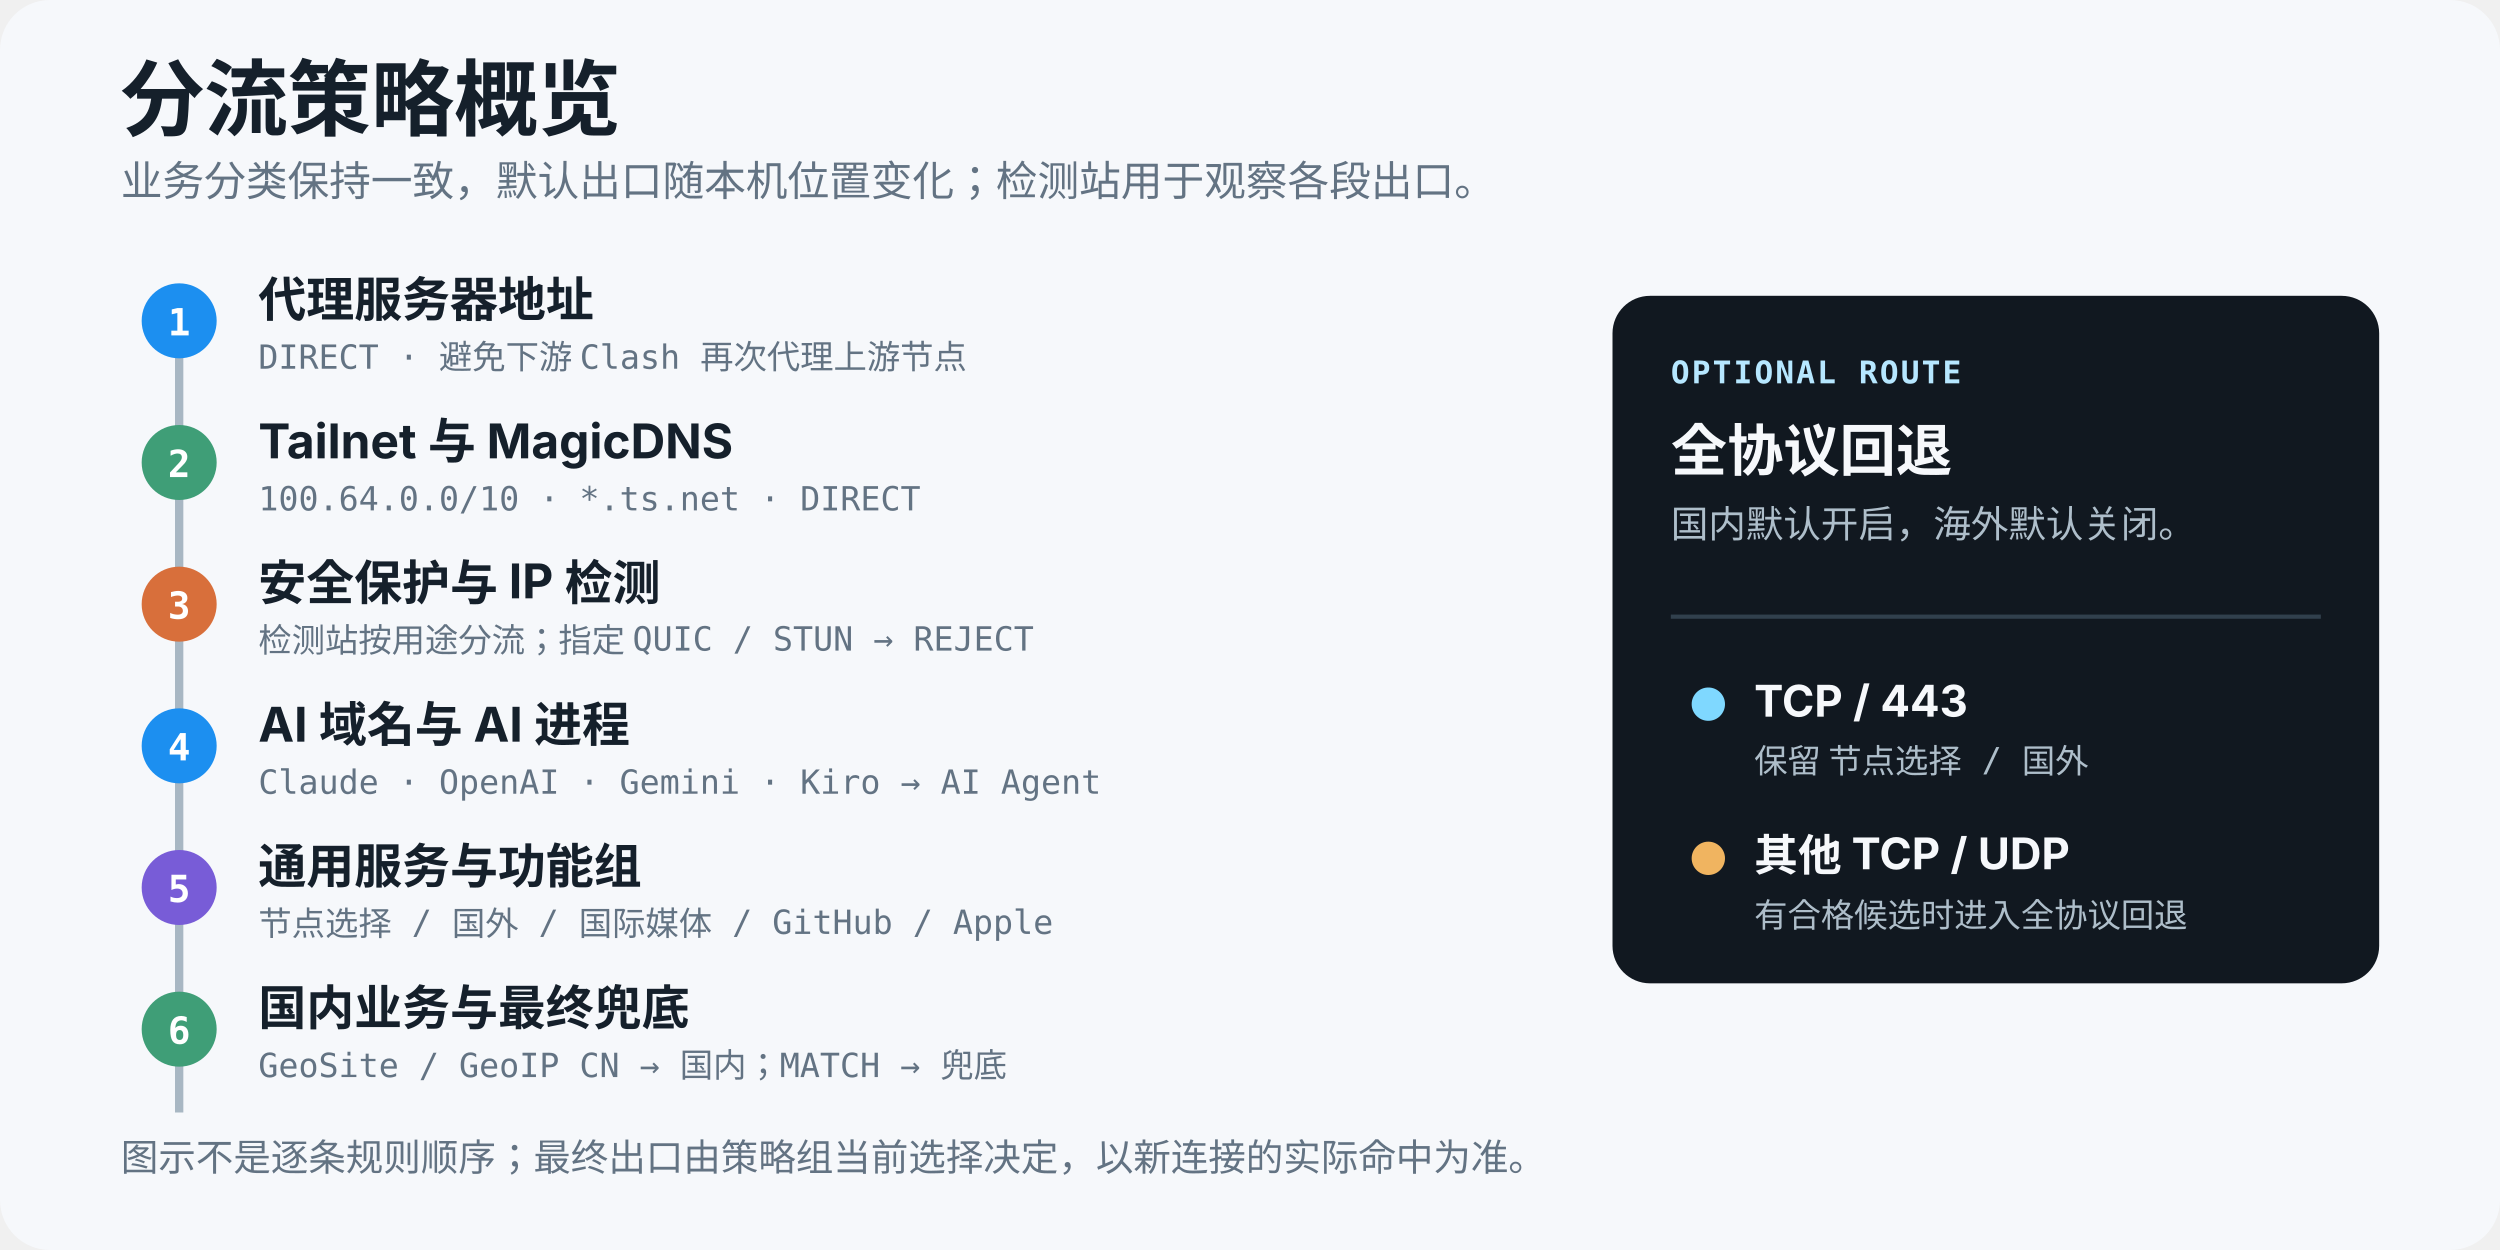
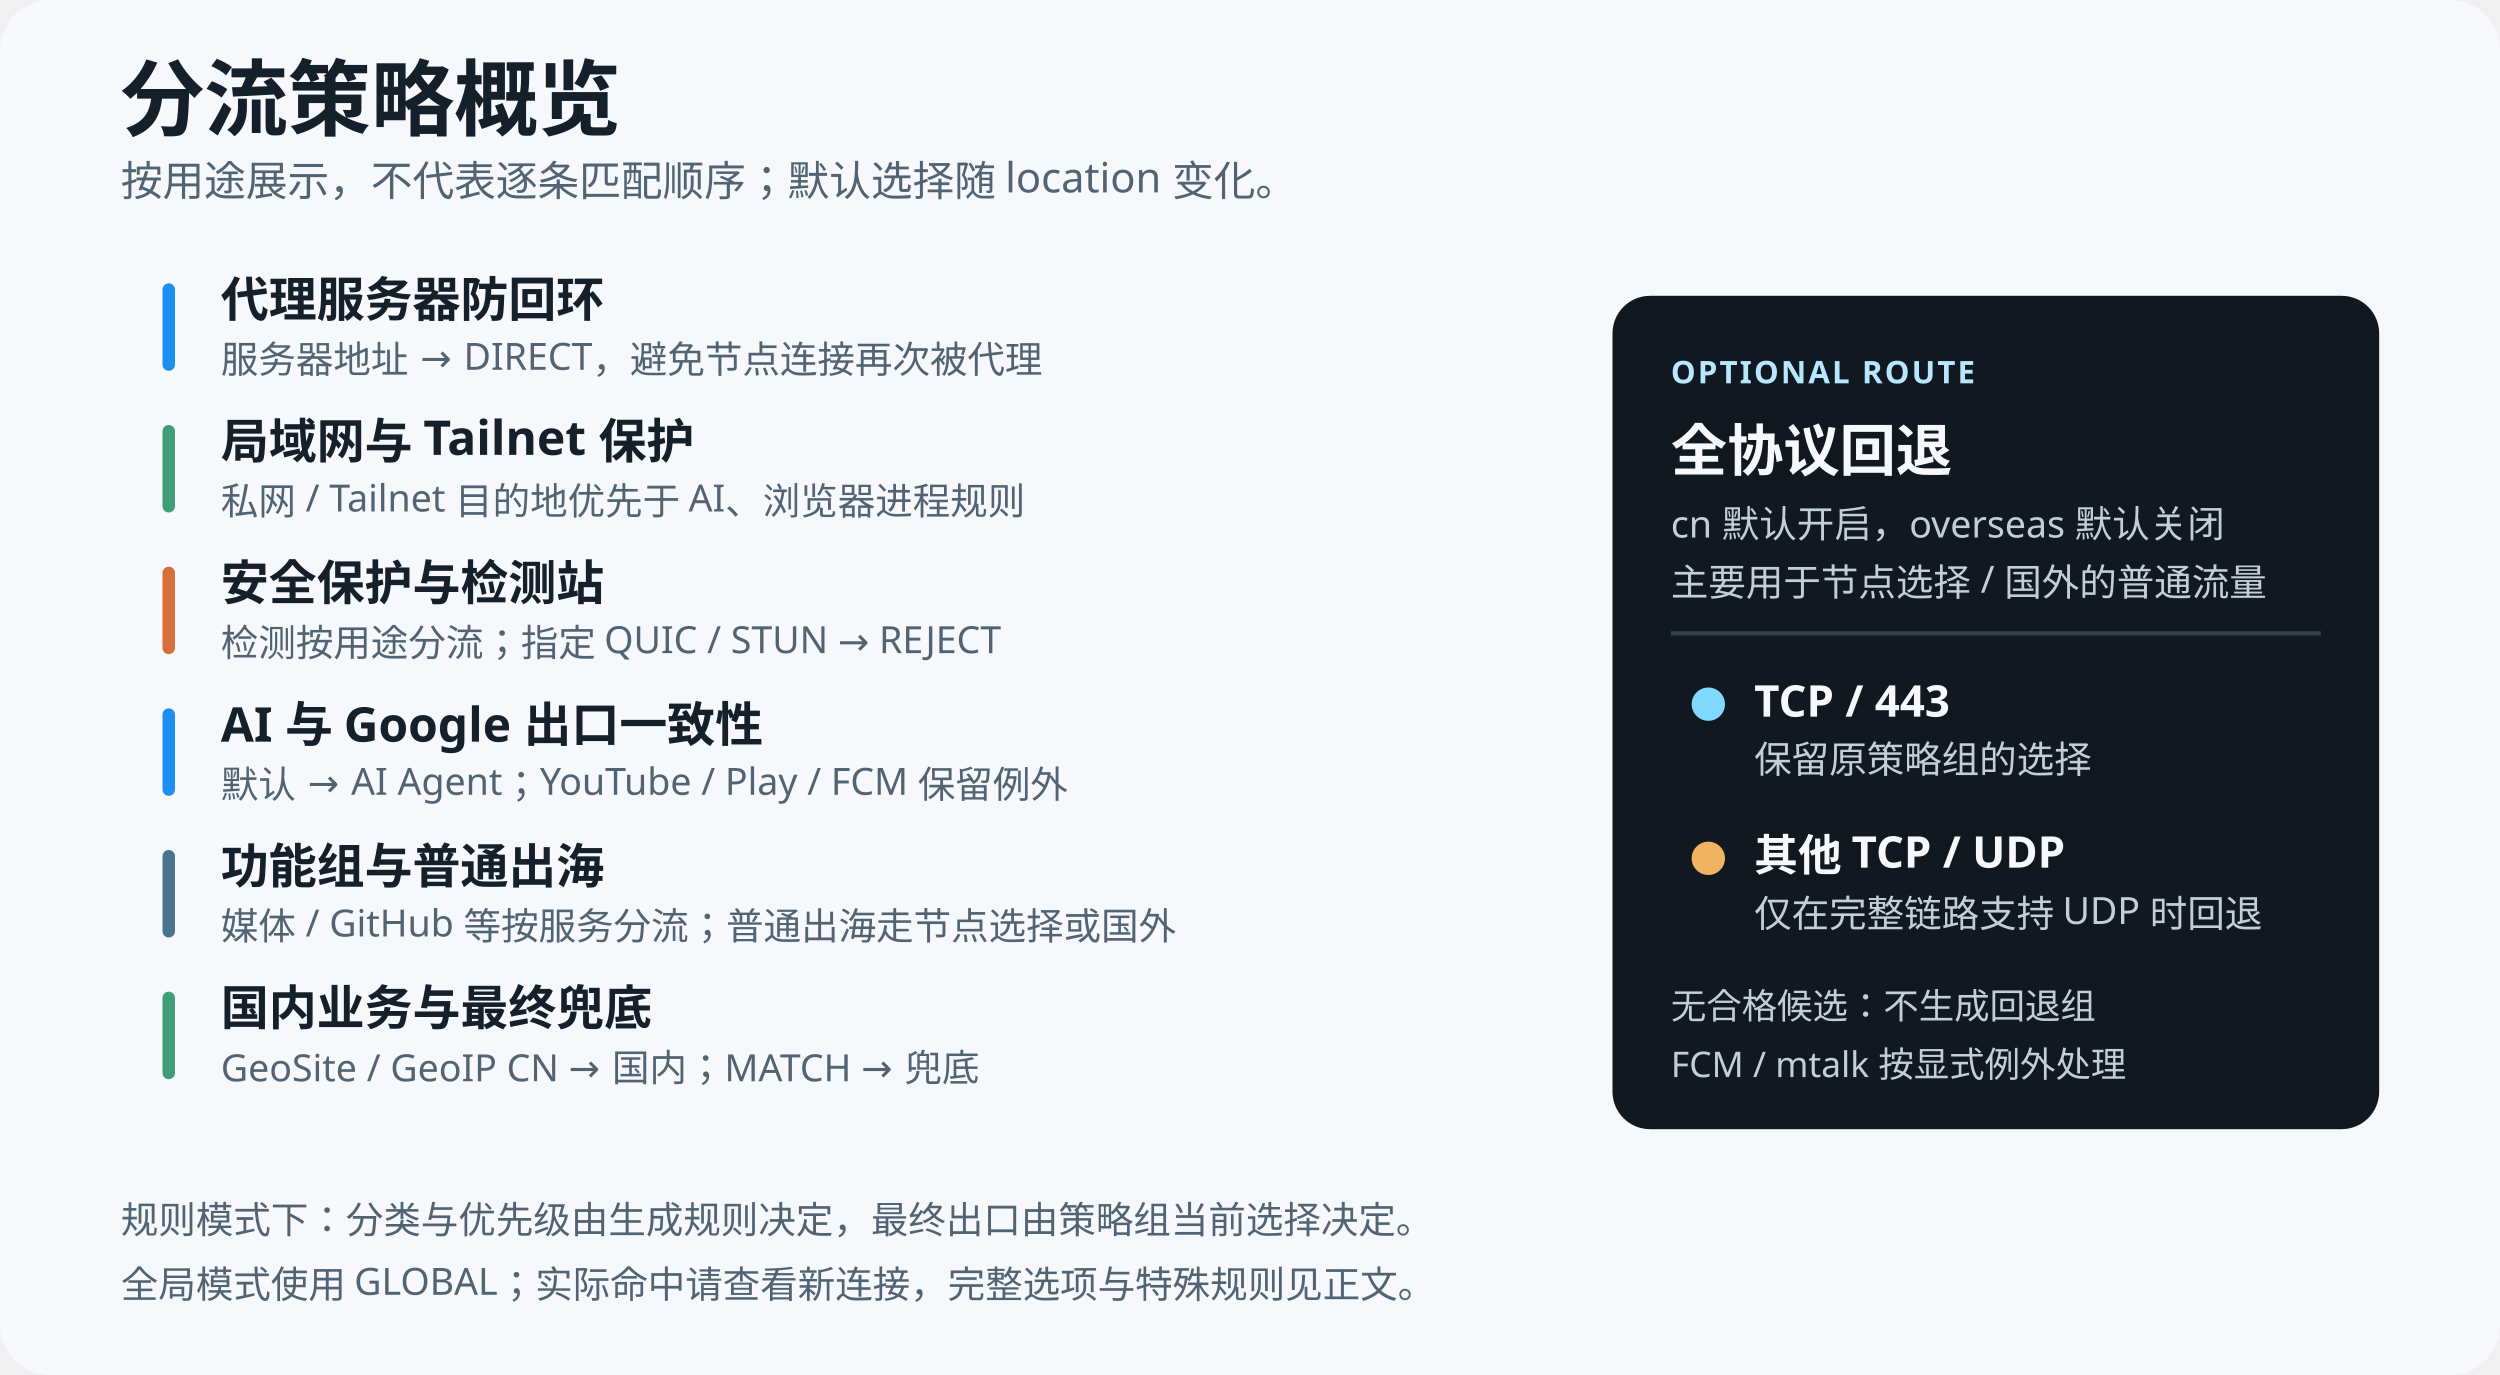
- <svg xmlns="http://www.w3.org/2000/svg" width="1200" height="600" viewBox="0 0 1200 600" role="img" aria-labelledby="title desc">
-   <rect width="1200" height="600" rx="24" fill="#F6F8FB" />
-   <text x="58" y="62" fill="#15202B" font-family="-apple-system, BlinkMacSystemFont, 'Segoe UI', 'PingFang SC', sans-serif" font-size="40" font-weight="700">分流策略概览</text>
-   <text x="58" y="94" fill="#637383" font-family="-apple-system, BlinkMacSystemFont, 'Segoe UI', 'PingFang SC', sans-serif" font-size="20">业务分类保持一致，默认出口随本机位置变化；检测站用于观察各段出口。</text>
+ <svg xmlns="http://www.w3.org/2000/svg" width="1200" height="660" viewBox="0 0 1200 660" role="img" aria-labelledby="title desc">
+   <style>
+     text { font-family: "Segoe UI", "PingFang SC", "Microsoft YaHei", sans-serif; }
+   </style>
+   <rect width="1200" height="660" rx="24" fill="#F6F8FB" />
+   <text x="58" y="62" fill="#15202B" font-size="40" font-weight="700">分流策略概览</text>
+   <text x="58" y="94" fill="#526474" font-size="20">按用途展示，不代表逐条匹配顺序；默认选择随 location 变化。</text>
  <g transform="translate(58 132)">
-     <line x1="28" y1="22" x2="28" y2="402" stroke="#A8B7C3" stroke-width="4" />
-     <g font-family="-apple-system, BlinkMacSystemFont, 'Segoe UI', 'PingFang SC', sans-serif">
+     <g>
      <g transform="translate(0 0)">
-         <circle cx="28" cy="22" r="18" fill="#1C8FF0" />
-         <text x="28" y="29" text-anchor="middle" fill="#FFFFFF" font-family="ui-monospace, SFMono-Regular, Menlo, monospace" font-size="18" font-weight="700">1</text>
-         <text x="66" y="20" fill="#15202B" font-size="23" font-weight="700">代理服务器地址</text>
-         <text x="66" y="45" fill="#637383" font-family="ui-monospace, SFMono-Regular, Menlo, monospace" font-size="16">DIRECT · 避免下游 Clash 再次代理上游节点</text>
+         <rect x="20" y="4" width="6" height="42" rx="3" fill="#1C8FF0" />
+         <text x="48" y="20" fill="#15202B" font-size="23" font-weight="700">代理服务器防回环</text>
+         <text x="48" y="47" fill="#526474" font-size="18">服务器地址 → DIRECT，避免节点连接再次被代理</text>
      </g>
      <g transform="translate(0 68)">
-         <circle cx="28" cy="22" r="18" fill="#3F9E77" />
-         <text x="28" y="29" text-anchor="middle" fill="#FFFFFF" font-family="ui-monospace, SFMono-Regular, Menlo, monospace" font-size="18" font-weight="700">2</text>
-         <text x="66" y="20" fill="#15202B" font-size="23" font-weight="700">Tailnet 与 MagicDNS</text>
-         <text x="66" y="45" fill="#637383" font-family="ui-monospace, SFMono-Regular, Menlo, monospace" font-size="16">100.64.0.0/10 · *.ts.net · DIRECT</text>
+         <rect x="20" y="4" width="6" height="42" rx="3" fill="#3F9E77" />
+         <text x="48" y="20" fill="#15202B" font-size="23" font-weight="700">局域网与 Tailnet 保护</text>
+         <text x="48" y="47" fill="#526474" font-size="18">私网 / Tailnet 目的地优先于 AI、浏览器进程规则</text>
      </g>
      <g transform="translate(0 136)">
-         <circle cx="28" cy="22" r="18" fill="#D86F3B" />
-         <text x="28" y="29" text-anchor="middle" fill="#FFFFFF" font-family="ui-monospace, SFMono-Regular, Menlo, monospace" font-size="18" font-weight="700">3</text>
-         <text x="66" y="20" fill="#15202B" font-size="23" font-weight="700">安全保护与 IP 检测</text>
-         <text x="66" y="45" fill="#637383" font-family="ui-monospace, SFMono-Regular, Menlo, monospace" font-size="16">检测站按用途分流；指定 QUIC / STUN → REJECT</text>
+         <rect x="20" y="4" width="6" height="42" rx="3" fill="#D86F3B" />
+         <text x="48" y="20" fill="#15202B" font-size="23" font-weight="700">安全保护与检测站</text>
+         <text x="48" y="47" fill="#526474" font-size="18">检测按用途分流；指定 QUIC / STUN → REJECT</text>
      </g>
      <g transform="translate(0 204)">
-         <circle cx="28" cy="22" r="18" fill="#1C8FF0" />
-         <text x="28" y="29" text-anchor="middle" fill="#FFFFFF" font-family="ui-monospace, SFMono-Regular, Menlo, monospace" font-size="18" font-weight="700">4</text>
-         <text x="66" y="20" fill="#15202B" font-size="23" font-weight="700">AI 域名与 AI 进程</text>
-         <text x="66" y="45" fill="#637383" font-family="ui-monospace, SFMono-Regular, Menlo, monospace" font-size="16">Claude · OpenAI · Gemini · Kiro → AI Agent</text>
+         <rect x="20" y="4" width="6" height="42" rx="3" fill="#1C8FF0" />
+         <text x="48" y="20" fill="#15202B" font-size="23" font-weight="700">AI 与 Google 出口一致性</text>
+         <text x="48" y="47" fill="#526474" font-size="18">默认 → AI Agent；YouTube / Play / FCM 保留例外</text>
      </g>
      <g transform="translate(0 272)">
-         <circle cx="28" cy="22" r="18" fill="#785CD7" />
-         <text x="28" y="29" text-anchor="middle" fill="#FFFFFF" font-family="ui-monospace, SFMono-Regular, Menlo, monospace" font-size="18" font-weight="700">5</text>
-         <text x="66" y="20" fill="#15202B" font-size="23" font-weight="700">通用服务与功能组</text>
-         <text x="66" y="45" fill="#637383" font-family="ui-monospace, SFMono-Regular, Menlo, monospace" font-size="16">节点选择 / 国外 / 国际媒体 / GitHub / Apple</text>
+         <rect x="20" y="4" width="6" height="42" rx="3" fill="#48758D" />
+         <text x="48" y="20" fill="#15202B" font-size="23" font-weight="700">功能组与普通出海</text>
+         <text x="48" y="47" fill="#526474" font-size="18">媒体 / GitHub 等按服务分流；普通出海走节点选择或国外</text>
      </g>
      <g transform="translate(0 340)">
-         <circle cx="28" cy="22" r="18" fill="#3F9E77" />
-         <text x="28" y="29" text-anchor="middle" fill="#FFFFFF" font-family="ui-monospace, SFMono-Regular, Menlo, monospace" font-size="18" font-weight="700">6</text>
-         <text x="66" y="20" fill="#15202B" font-size="23" font-weight="700">国内业务与最终兜底</text>
-         <text x="66" y="45" fill="#637383" font-family="ui-monospace, SFMono-Regular, Menlo, monospace" font-size="16">GeoSite / GeoIP CN → 国内；MATCH → 兜底</text>
+         <rect x="20" y="4" width="6" height="42" rx="3" fill="#3F9E77" />
+         <text x="48" y="20" fill="#15202B" font-size="23" font-weight="700">国内业务与最终兜底</text>
+         <text x="48" y="47" fill="#526474" font-size="18">GeoSite / GeoIP CN → 国内；MATCH → 兜底</text>
      </g>
    </g>
  </g>
  <g transform="translate(774 142)">
-     <rect width="368" height="330" rx="18" fill="#111820" />
-     <text x="28" y="42" fill="#B6E7FF" font-family="ui-monospace, SFMono-Regular, Menlo, monospace" font-size="15" font-weight="700" letter-spacing="1">OPTIONAL ROUTE</text>
-     <text x="28" y="84" fill="#F6F8FB" font-family="-apple-system, BlinkMacSystemFont, 'Segoe UI', 'PingFang SC', sans-serif" font-size="27" font-weight="700">全协议回退</text>
-     <text x="28" y="116" fill="#AEBECA" font-family="-apple-system, BlinkMacSystemFont, 'Segoe UI', 'PingFang SC', sans-serif" font-size="18">国内默认开启，海外默认关闭。</text>
-     <path d="M28 154H340" stroke="#31404D" stroke-width="2" />
+     <rect width="368" height="400" rx="18" fill="#111820" />
+     <text x="28" y="42" fill="#B6E7FF" font-size="15" font-weight="700" letter-spacing="1">OPTIONAL ROUTE</text>
+     <text x="28" y="84" fill="#F6F8FB" font-size="27" font-weight="700">全协议回退</text>
+     <text x="28" y="116" fill="#C2CFD9" font-size="18">cn 默认开启，overseas 默认关闭</text>
+     <text x="28" y="144" fill="#C2CFD9" font-size="18">主要用于节点选择 / 国外的普通流量</text>
+     <path d="M28 162H340" stroke="#31404D" stroke-width="2" />
    <circle cx="46" cy="196" r="8" fill="#7FD8FF" />
-     <text x="68" y="202" fill="#F6F8FB" font-family="-apple-system, BlinkMacSystemFont, 'Segoe UI', 'PingFang SC', sans-serif" font-size="21" font-weight="700">TCP / 443</text>
-     <text x="68" y="229" fill="#AEBECA" font-family="ui-monospace, SFMono-Regular, Menlo, monospace" font-size="16">保留 节点选择 / 国外</text>
+     <text x="68" y="202" fill="#F6F8FB" font-size="21" font-weight="700">TCP / 443</text>
+     <text x="68" y="229" fill="#C2CFD9" font-size="18">保留原策略组的选择</text>
    <circle cx="46" cy="270" r="8" fill="#F0B460" />
-     <text x="68" y="276" fill="#F6F8FB" font-family="-apple-system, BlinkMacSystemFont, 'Segoe UI', 'PingFang SC', sans-serif" font-size="21" font-weight="700">其他 TCP / UDP</text>
-     <text x="68" y="303" fill="#AEBECA" font-family="ui-monospace, SFMono-Regular, Menlo, monospace" font-size="16">有合格候选时进入全协议回退</text>
+     <text x="68" y="276" fill="#F6F8FB" font-size="21" font-weight="700">其他 TCP / UDP</text>
+     <text x="68" y="303" fill="#C2CFD9" font-size="18">仅在完整链路支持 UDP 时回退</text>
+     <text x="28" y="347" fill="#C2CFD9" font-size="17">无合格候选：不生成回退组</text>
+     <text x="28" y="375" fill="#C2CFD9" font-size="17">FCM / mtalk 按显式例外处理</text>
  </g>
-   <text x="58" y="562" fill="#637383" font-family="-apple-system, BlinkMacSystemFont, 'Segoe UI', 'PingFang SC', sans-serif" font-size="18">图示不是逐条规则顺序；最终出口由策略组当前选择决定，以新连接的实际命中为准。</text>
+   <text x="58" y="592" fill="#526474" font-size="18">规则模式下：分类与优先级由生成规则决定，最终出口由策略组当前选择决定。</text>
+   <text x="58" y="623" fill="#526474" font-size="18">全局模式使用 GLOBAL；实际命中请查看新连接，完整选项与特殊规则见正文。</text>
</svg>
